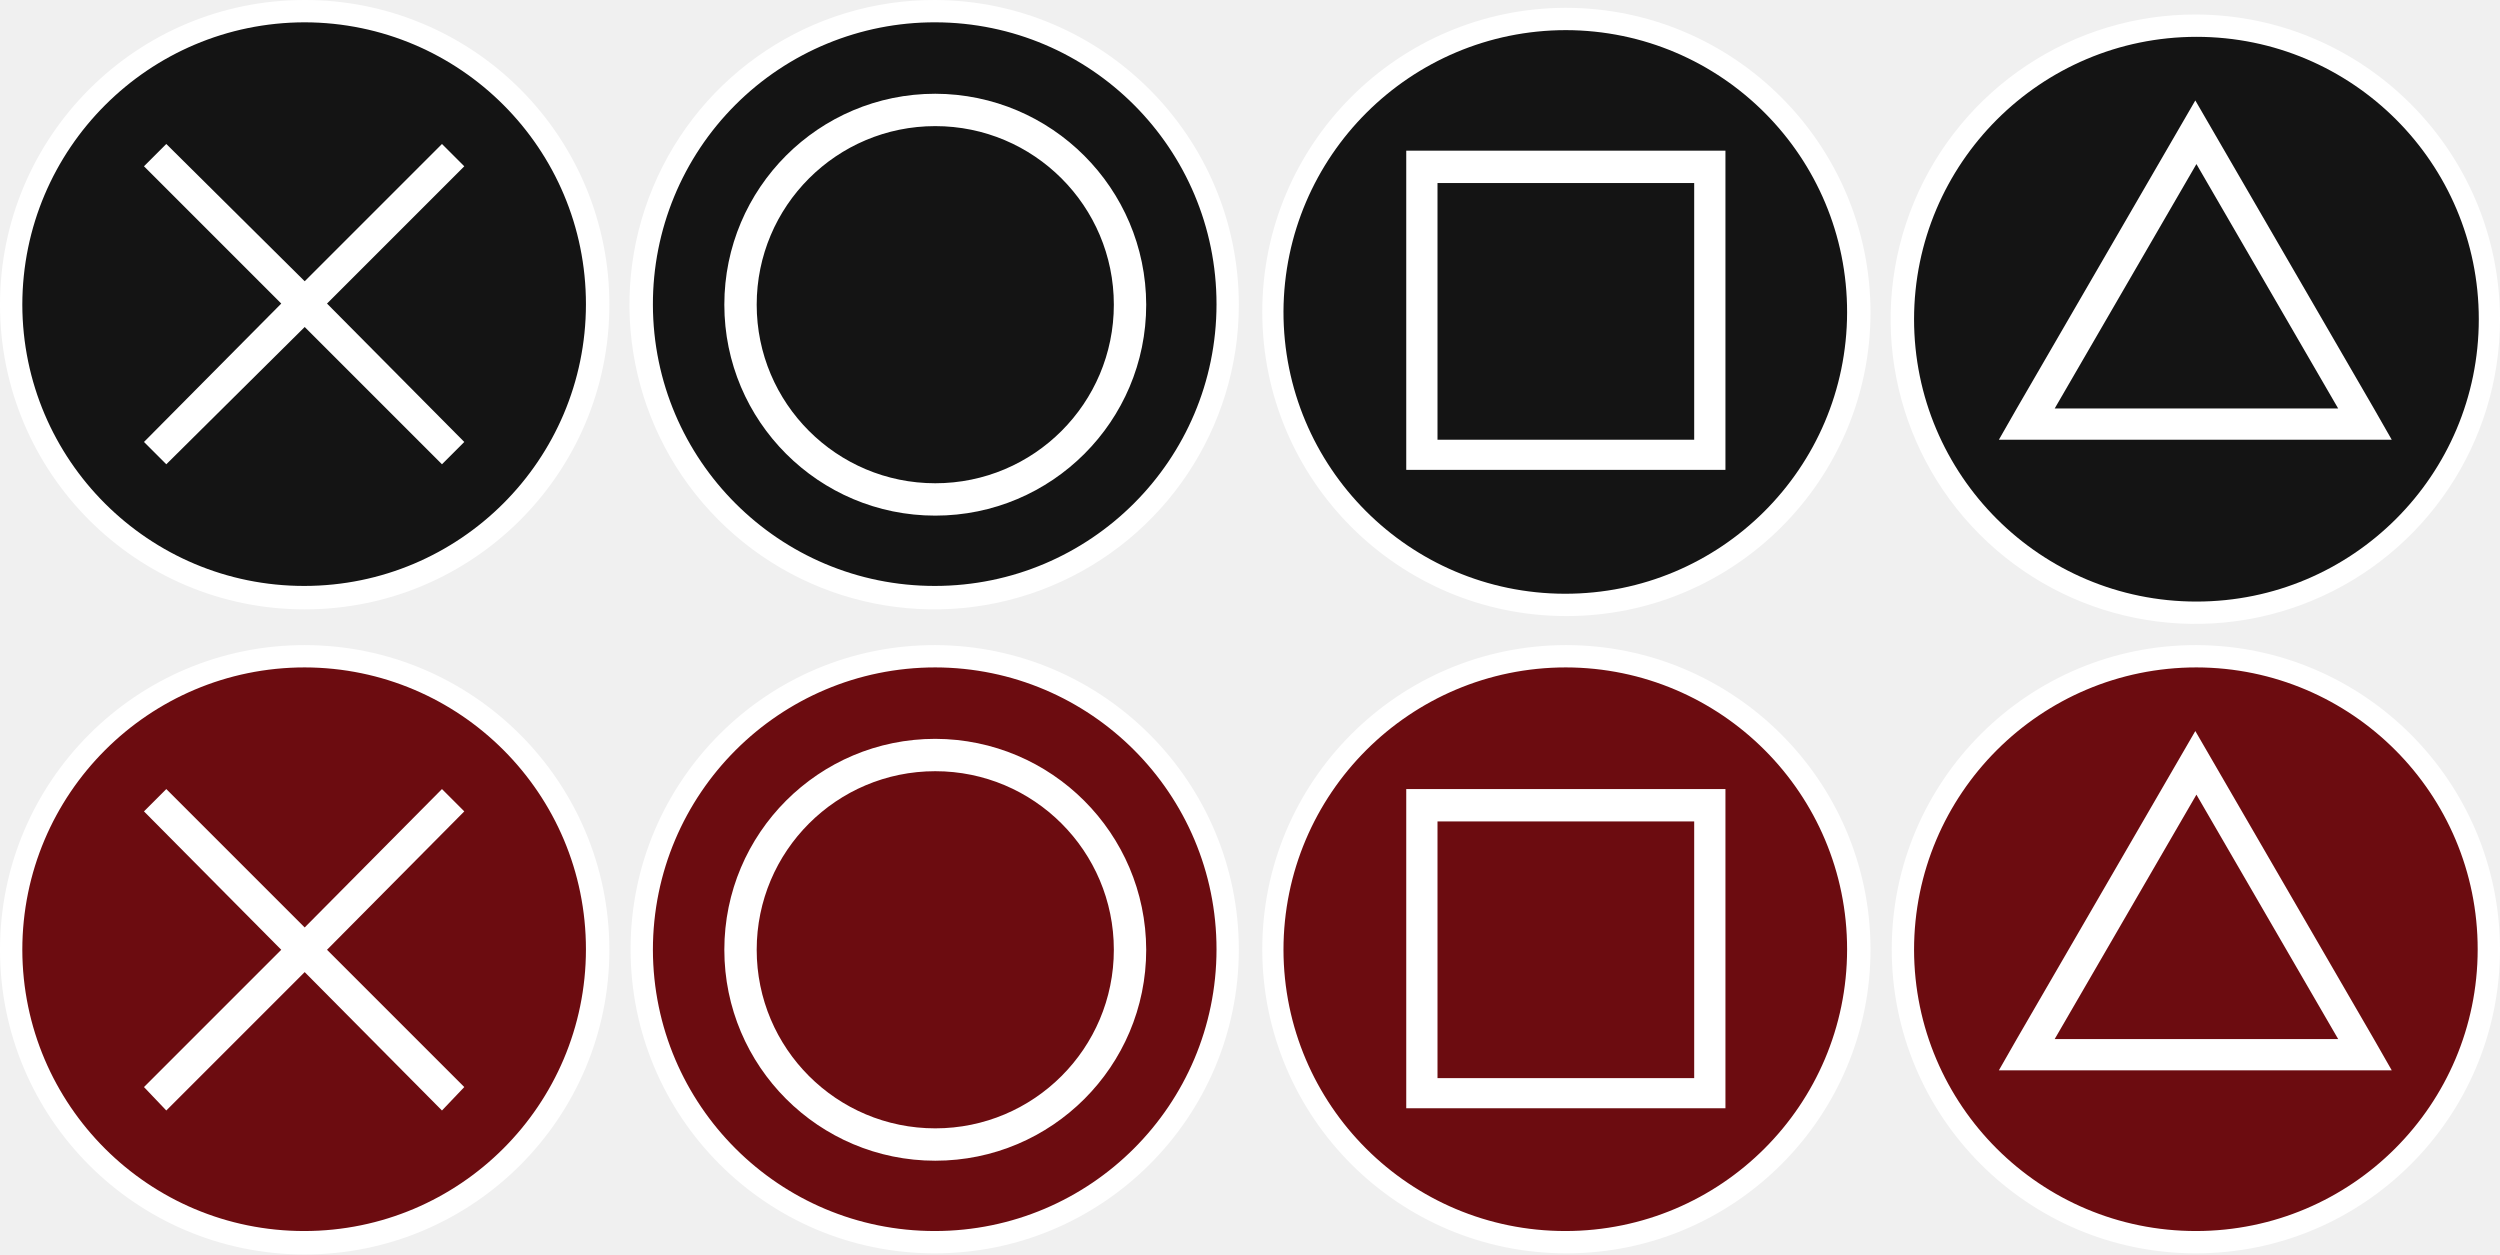
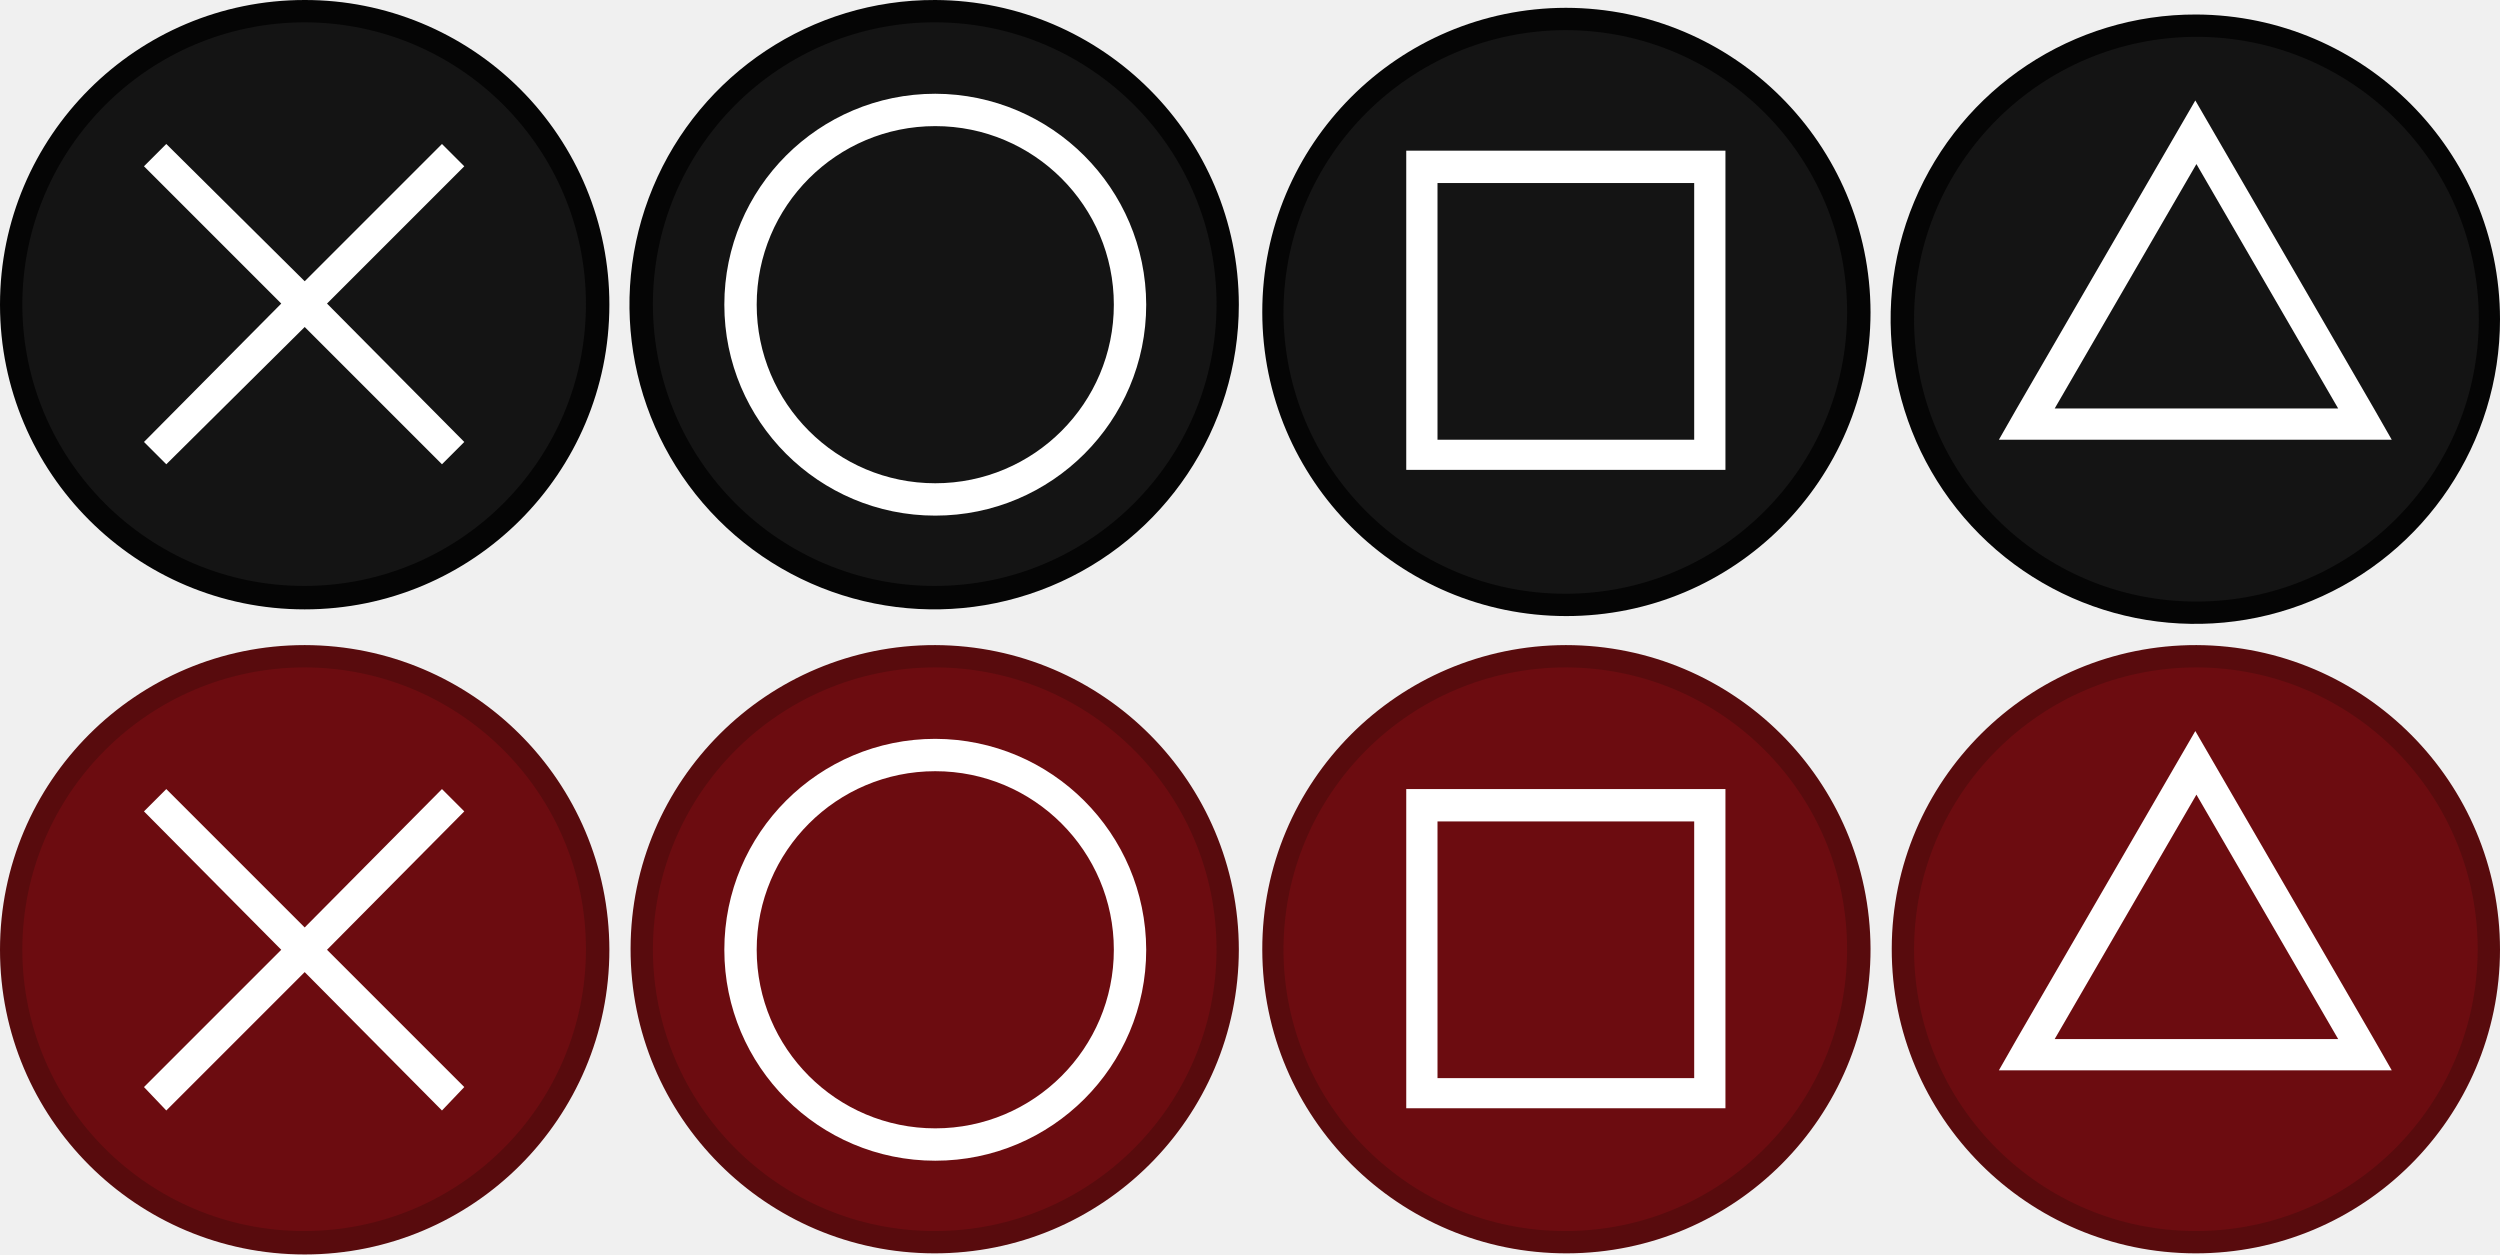
<svg xmlns="http://www.w3.org/2000/svg" id="Layer_1" data-name="Layer 1" width="224" height="112.4" viewBox="0 0 224 112.4">
  <defs>
    <style>
      .cls-1 {
        fill: #6c0c10;
      }

      .cls-2 {
-         fill: #ffffff;
+         fill: #580b0d;
      }

      .cls-3 {
        fill: #ffffff;
      }

      .cls-4 {
        fill: #ffffff;
      }

      .cls-5 {
        fill: #ffffff;
      }

      .cls-6 {
        fill: #ffffff;
      }

      .cls-7 {
        fill: #141414;
      }

      .cls-8 {
-         fill: #ffffff;
+         fill: #050505;
      }

      .cls-9 {
        fill: #ffffff;
      }

      .cls-10 {
        fill: #ffffff;
      }

      .cls-11 {
        fill: #ffffff;
      }

      .cls-12 {
        fill: #ffffff;
      }
    </style>
  </defs>
  <g>
    <g>
      <g>
        <path class="cls-1" d="M83.8,111.3A26.25,26.25,0,1,1,110,85.1,26.33,26.33,0,0,1,83.8,111.3Z" />
        <path class="cls-2" d="M83.8,59.8A25.25,25.25,0,1,1,58.5,85.1,25.31,25.31,0,0,1,83.8,59.8m0-2A27.25,27.25,0,1,0,111,85.1,27.31,27.31,0,0,0,83.8,57.8Z" />
      </g>
      <path class="cls-3" d="M83.8,66.2a18.9,18.9,0,1,0,18.9,18.9A18.95,18.95,0,0,0,83.8,66.2Zm0,34.9a16,16,0,1,1,16-16A16,16,0,0,1,83.8,101.1Z" />
    </g>
    <g>
      <g>
        <path class="cls-1" d="M27.2,111.3A26.2,26.2,0,1,1,53.6,85.1,26.23,26.23,0,0,1,27.2,111.3Z" />
        <path class="cls-2" d="M27.3,59.8A25.25,25.25,0,1,1,2,85.1,25.31,25.31,0,0,1,27.3,59.8m0-2A27.3,27.3,0,1,0,54.6,85.1,27.34,27.34,0,0,0,27.3,57.8Z" />
      </g>
      <polygon class="cls-4" points="41.6 72.7 39.6 70.7 27.3 83.1 14.9 70.7 12.9 72.7 25.2 85.1 12.9 97.4 14.9 99.5 27.3 87.1 39.6 99.5 41.6 97.4 29.3 85.1 41.6 72.7" />
    </g>
    <g>
      <g>
        <path class="cls-1" d="M140.3,111.3A26.25,26.25,0,1,1,166.6,85,26.25,26.25,0,0,1,140.3,111.3Z" />
        <path class="cls-2" d="M140.3,59.8A25.25,25.25,0,1,1,115,85.1a25.31,25.31,0,0,1,25.3-25.3m0-2A27.25,27.25,0,1,0,167.6,85a27.31,27.31,0,0,0-27.3-27.2Z" />
      </g>
      <path class="cls-5" d="M151.8,70.7H126V99.3h28.6V70.7Zm0,25.9h-23v-23h23Z" />
    </g>
    <g>
      <g>
        <path class="cls-1" d="M196.7,111.3A26.25,26.25,0,1,1,223,85.1,26.33,26.33,0,0,1,196.7,111.3Z" />
        <path class="cls-2" d="M196.8,59.8a25.25,25.25,0,1,1-25.3,25.3,25.31,25.31,0,0,1,25.3-25.3m0-2A27.25,27.25,0,1,0,224,85.1a27.31,27.31,0,0,0-27.2-27.3Z" />
      </g>
      <path class="cls-6" d="M212.7,93.1l-16-27.6-16,27.6-1.6,2.8h35.2Zm-15.9,0H184.1l12.7-21.9,12.7,21.9Z" />
    </g>
  </g>
  <g>
    <g>
      <g>
        <path class="cls-7" d="M83.8,53.5A26.25,26.25,0,1,1,110,27.2,26.33,26.33,0,0,1,83.8,53.5Z" />
        <path class="cls-8" d="M83.8,2A25.25,25.25,0,1,1,58.5,27.3,25.24,25.24,0,0,1,83.8,2m0-2A27.3,27.3,0,1,0,111,27.3,27.34,27.34,0,0,0,83.8,0Z" />
      </g>
      <path class="cls-9" d="M83.8,8.4a18.9,18.9,0,1,0,18.9,18.9A18.95,18.95,0,0,0,83.8,8.4Zm0,34.9a16,16,0,1,1,16-16A16,16,0,0,1,83.8,43.3Z" />
    </g>
    <g>
      <g>
        <path class="cls-7" d="M27.2,53.5A26.25,26.25,0,1,1,53.5,27.3,26.29,26.29,0,0,1,27.2,53.5Z" />
        <path class="cls-8" d="M27.3,2A25.25,25.25,0,1,1,2,27.3,25.33,25.33,0,0,1,27.3,2m0-2A27.3,27.3,0,1,0,54.6,27.3,27.27,27.27,0,0,0,27.3,0Z" />
      </g>
      <polygon class="cls-10" points="41.6 14.9 39.6 12.9 27.3 25.2 14.9 12.9 12.9 14.9 25.2 27.2 12.9 39.6 14.9 41.6 27.3 29.3 39.6 41.6 41.6 39.6 29.3 27.2 41.6 14.9" />
    </g>
    <g>
      <g>
        <path class="cls-7" d="M140.3,54.2A26.25,26.25,0,1,1,166.6,28,26.23,26.23,0,0,1,140.3,54.2Z" />
        <path class="cls-8" d="M140.3,2.7A25.25,25.25,0,1,1,115,27.9,25.33,25.33,0,0,1,140.3,2.7m0-2A27.25,27.25,0,1,0,167.6,28,27.34,27.34,0,0,0,140.3.7Z" />
      </g>
      <path class="cls-11" d="M151.8,13.5H126V42.1h28.6V13.5Zm0,25.9h-23v-23h23Z" />
    </g>
    <g>
      <g>
        <path class="cls-7" d="M196.7,54.8A26.3,26.3,0,1,1,223,28.6,26.33,26.33,0,0,1,196.7,54.8Z" />
        <path class="cls-8" d="M196.8,3.3a25.3,25.3,0,1,1-25.3,25.3A25.33,25.33,0,0,1,196.8,3.3m0-2A27.3,27.3,0,1,0,224,28.6,27.34,27.34,0,0,0,196.8,1.3Z" />
      </g>
      <path class="cls-12" d="M212.7,36.6,196.7,9l-16,27.6-1.6,2.8h35.2Zm-15.9,0H184.1l12.7-21.9,12.7,21.9Z" />
    </g>
  </g>
</svg>
